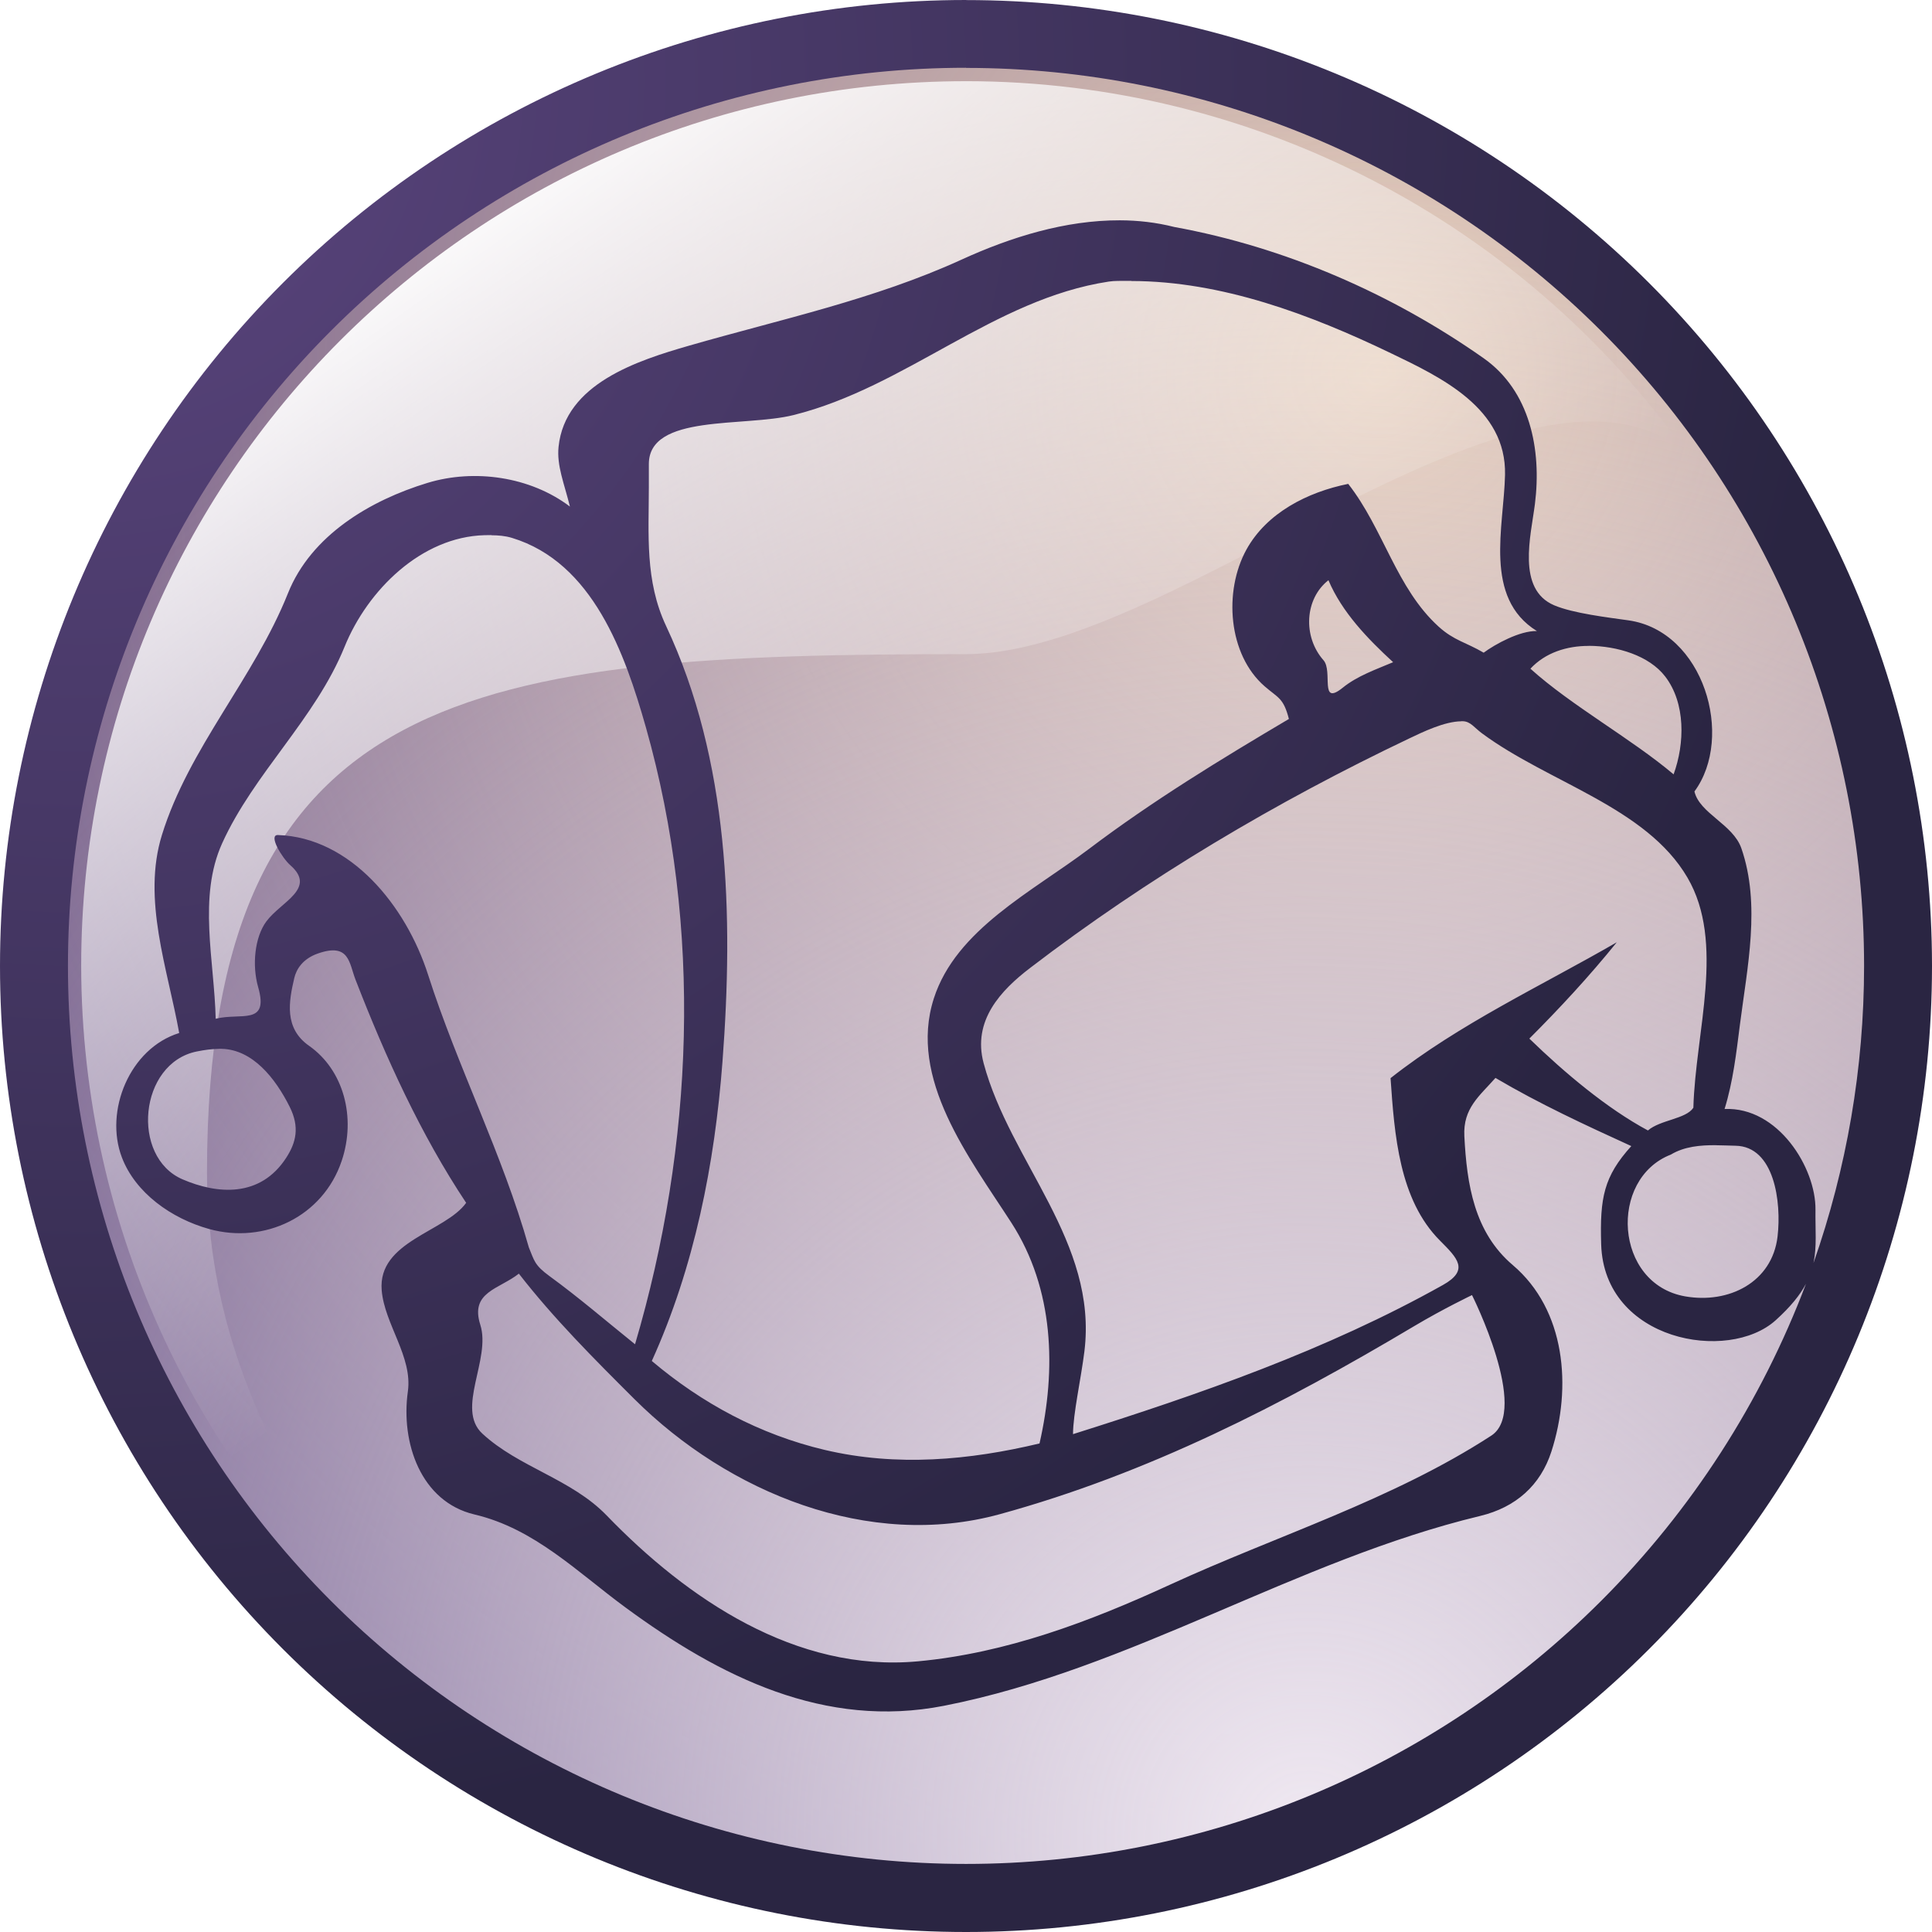
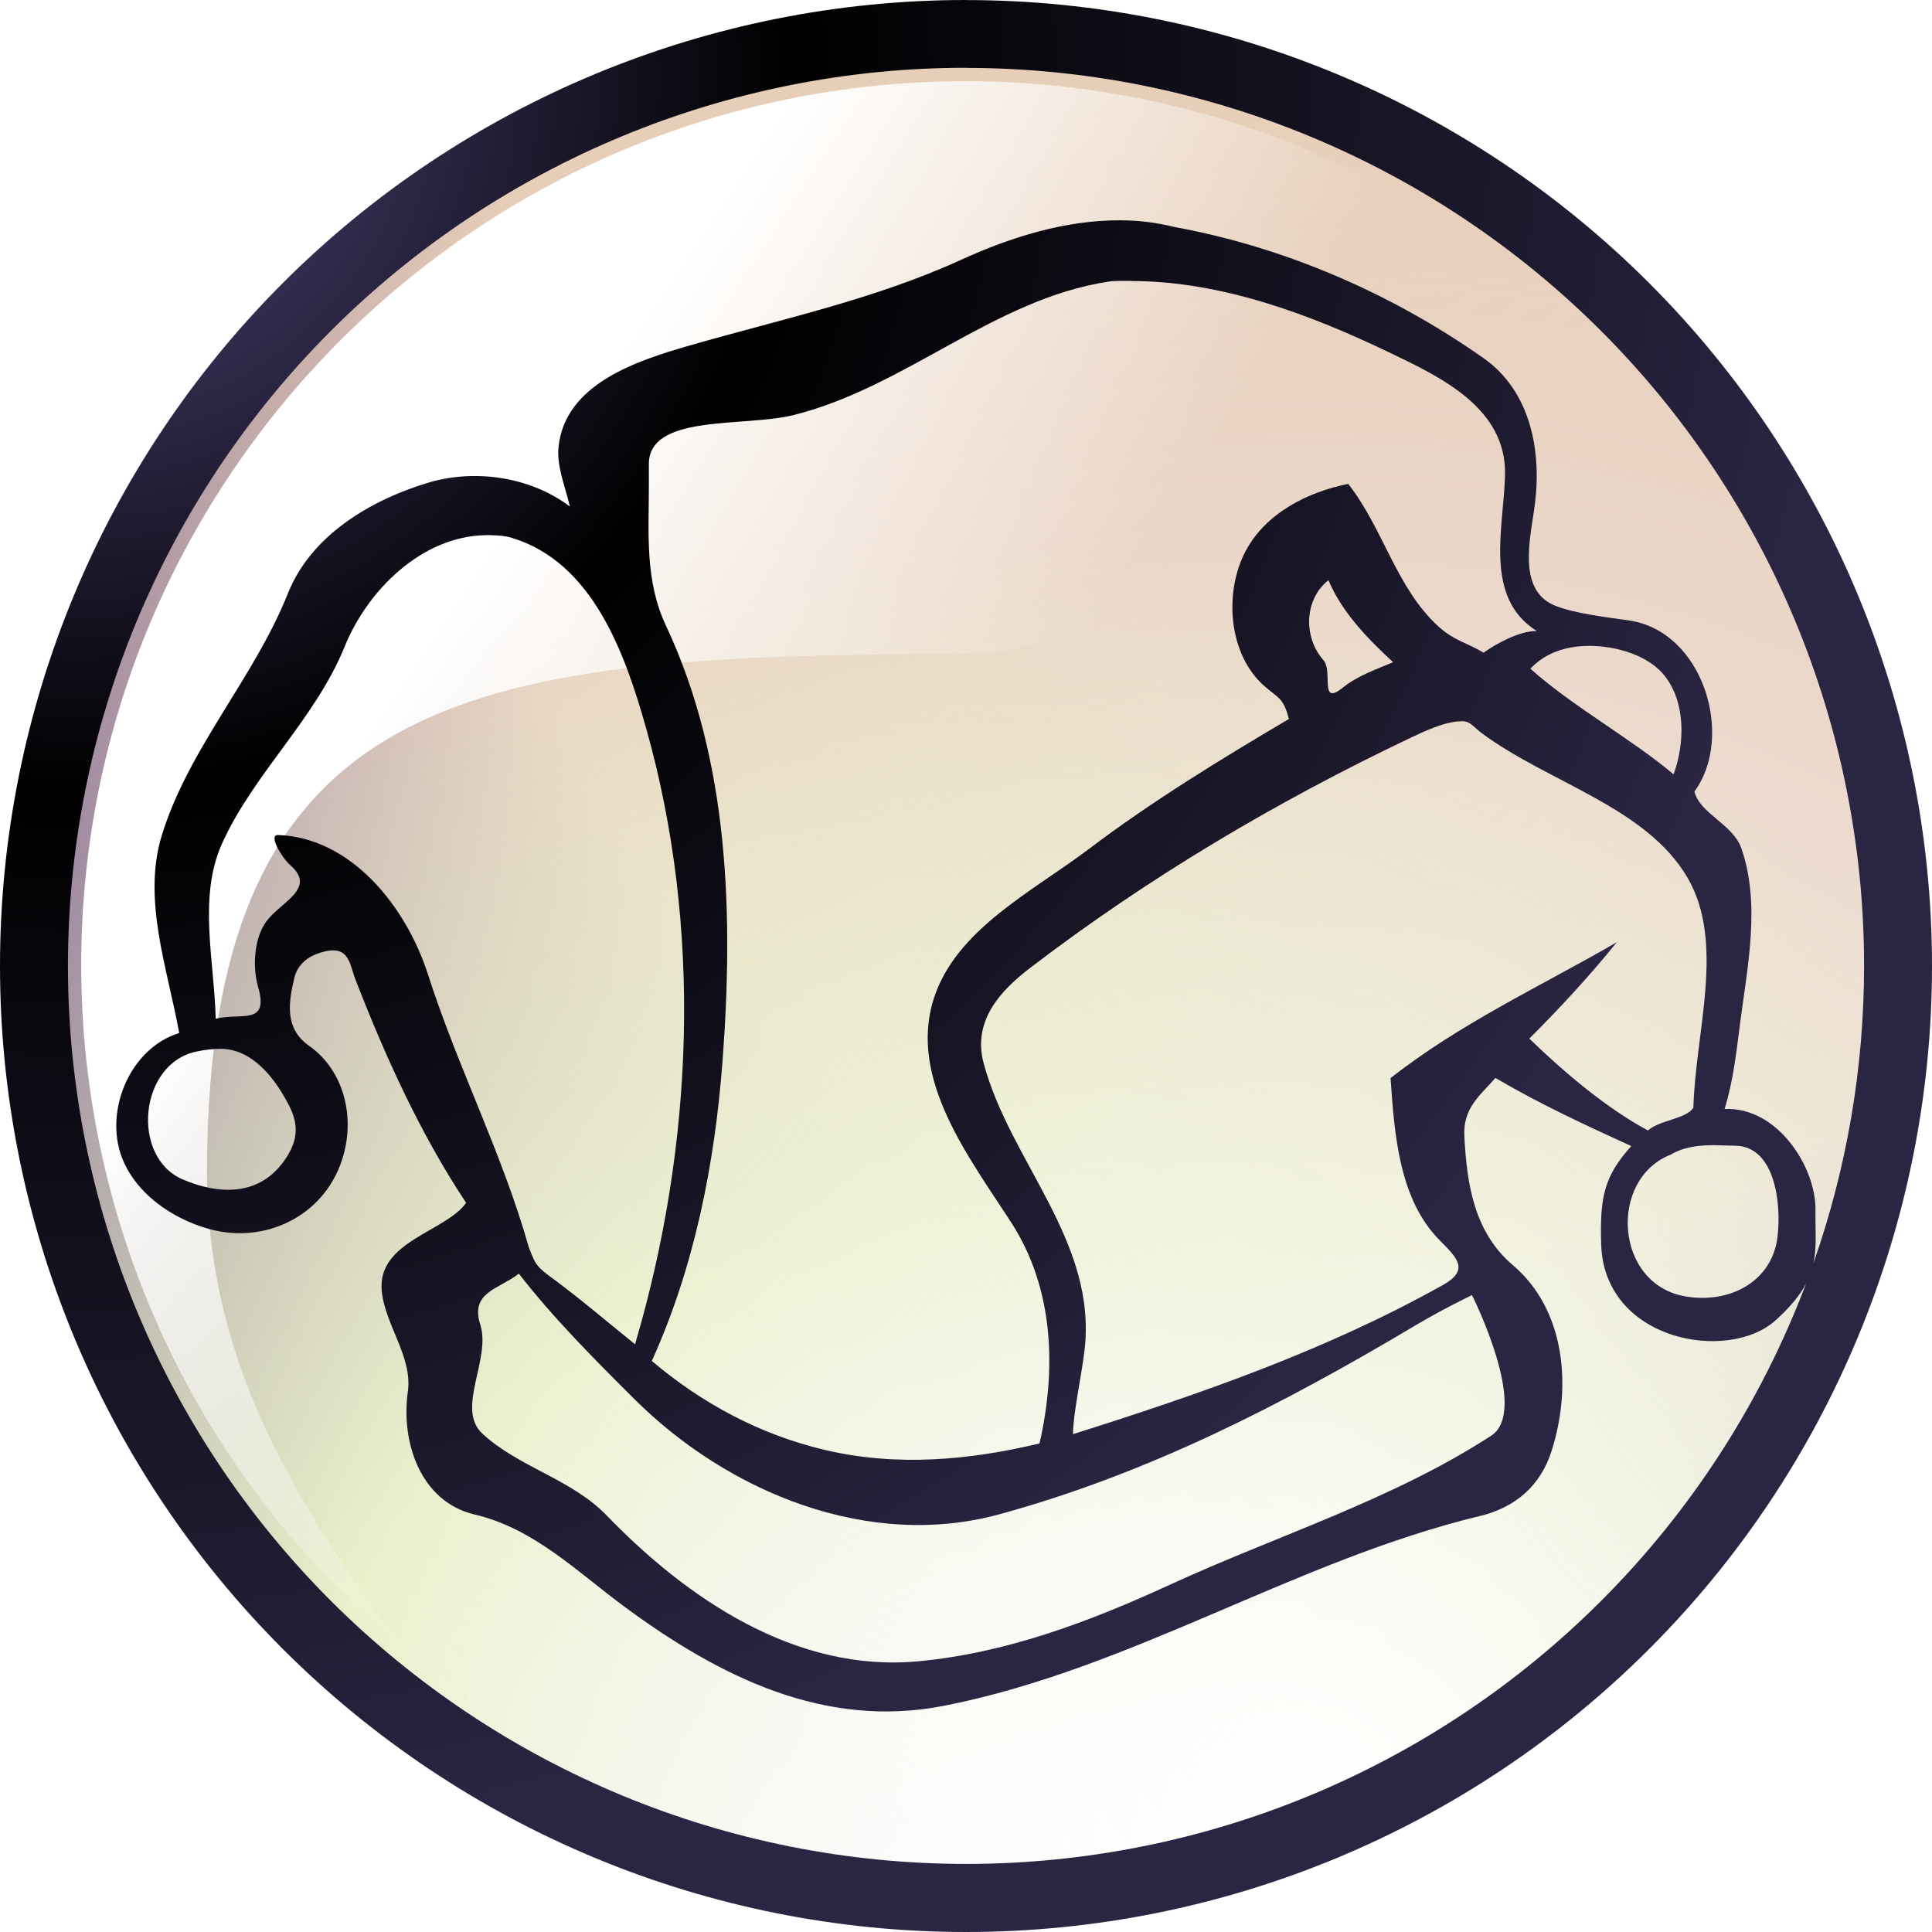
<svg xmlns="http://www.w3.org/2000/svg" width="128" height="128" version="1.1" viewBox="0 0 128 128">
  <defs>
-     <linearGradient id="biloue" x1="29.357" x2="64.456" y1="12.579" y2="62.118" gradientUnits="userSpaceOnUse">
+     <radialGradient id="biloua" cx="5.379" cy="5.379" r="62" gradientTransform="matrix(9.3661e-6 1.891 -1.891 1.1385e-5 15.55 -4.7927)" gradientUnits="userSpaceOnUse">
+       <stop stop-color="#5c4680" offset="0" />
+       <stop stop-color="#2a2542" offset="0.2" />
+       <stop stop-color="#000" offset="0.4" />
+       <stop stop-color="#2a2542" offset="1" />
+     </radialGradient>
+     <radialGradient id="biloub" cx="64" cy="128" r="92" gradientUnits="userSpaceOnUse">
+       <stop stop-color="#fff" offset="0" />
+       <stop stop-color="rgb(223, 238, 167)" offset=".5" />
+       <stop stop-color="rgb(223, 238, 167)" stop-opacity="0" offset="1" />
+     </radialGradient>
+     <radialGradient id="bilouc" cx="15.023" cy="-37.564" r="58.621" gradientTransform="matrix(0 2 -2 0 16.136 -5.3795)" gradientUnits="userSpaceOnUse">
+       <stop stop-color="#e7ceb8" offset="0" />
+       <stop stop-color="#e7ceb8" offset=".5" />
+       <stop stop-color="#e7ceb8" stop-opacity="0" offset="1" />
+     </radialGradient>
+     <radialGradient id="biloud" cx="123.08" cy="104.66" r="58.621" gradientTransform="matrix(0 -2 2 -1.9982e-8 -122.62 367.86)" gradientUnits="userSpaceOnUse">
+       <stop stop-color="#fff" offset="0" />
+       <stop stop-color="#f0e9f2" stop-opacity="0" offset="1" />
+     </radialGradient>
+     <linearGradient id="biloue" x1="30" x2="60" y1="40" y2="60" gradientUnits="userSpaceOnUse">
      <stop stop-color="#fff" offset="0" />
      <stop stop-color="#fff" stop-opacity="0" offset="1" />
    </linearGradient>
-     <radialGradient id="biloud" cx="123.08" cy="104.66" r="58.621" gradientTransform="matrix(0 -2 2 -1.9982e-8 -122.62 367.86)" gradientUnits="userSpaceOnUse">
-       <stop stop-color="#f0e9f2" offset="0" />
-       <stop stop-color="#f0e9f2" stop-opacity="0" offset="1" />
-     </radialGradient>
-     <radialGradient id="bilouc" cx="15.023" cy="-37.564" r="58.621" gradientTransform="matrix(0 2 -2 0 16.136 -5.3795)" gradientUnits="userSpaceOnUse">
-       <stop stop-color="#e7ceb8" offset="0" />
-       <stop stop-color="#e7ceb8" stop-opacity="0" offset="1" />
-     </radialGradient>
-     <radialGradient id="biloub" cx="128" cy="128" r="64" gradientTransform="matrix(5.0621e-8 -2 2 1.9053e-7 -128 384)" gradientUnits="userSpaceOnUse">
-       <stop stop-color="#5c4680" offset="0" />
-       <stop stop-color="#2a2542" offset="1" />
-     </radialGradient>
-     <radialGradient id="biloua" cx="5.379" cy="5.379" r="62" gradientTransform="matrix(9.3661e-6 1.891 -1.891 1.1385e-5 15.55 -4.7927)" gradientUnits="userSpaceOnUse">
-       <stop stop-color="#5c4680" offset="0" />
-       <stop stop-color="#2a2542" offset="1" />
-     </radialGradient>
  </defs>
  <circle cx="64" cy="64" r="60.512" fill="#5c4680" />
  <circle cx="64" cy="64" r="60.512" fill="url(#bilouc)" />
+   <circle cx="64" cy="64" r="60.512" fill="url(#biloub)" />
  <circle cx="64" cy="64" r="60.512" fill="url(#biloud)" />
  <path fill="url(#biloue)" d="m64 5.379c-32.375 5.7e-5 -58.621 26.246-58.621 58.621 0.023 17.322 7.706 33.747 20.986 44.867-7.177-9.928-12.602-18.925-12.651-31.176-8.64e-4 -32.376 17.91-34.352 50.286-34.353 13.885 0.006 37.19-22.262 47.777-13.278-10.99-15.478-28.795-24.675-47.777-24.682z" />
  <path fill="url(#biloua)" d="m64 0c-16.975 0-33.256 6.744-45.256 18.744-12 12-18.744 28.281-18.744 45.256-3.4356e-8 16.975 6.744 33.256 18.744 45.256 12 12 28.281 18.744 45.256 18.744 16.975 0 33.256-6.744 45.256-18.744 11.987-11.987 18.731-28.25 18.744-45.206a2.249 2.249 0 0 0 6.2e-4 -0.047 2.249 2.249 0 0 0 0-6.25e-4 2.249 2.249 0 0 0 0-6.25e-4 2.249 2.249 0 0 0 0-6.25e-4 2.249 2.249 0 0 0 0-6.25e-4 2.249 2.249 0 0 0-6.2e-4 -0.052c-0.014-16.956-6.756-33.212-18.744-45.2-12-12-28.281-18.744-45.256-18.744zm0 4.499c15.781 0 30.912 6.269 42.075 17.425 11.156 11.156 17.425 26.287 17.425 42.069v0.002c0 6.769-1.154 13.419-3.351 19.681 0.231-1.093 0.114-2.184 0.131-3.527 0.035-2.771-2.476-6.831-6.023-6.675 0.56-1.806 0.776-3.692 1.014-5.562 0.489-3.834 1.393-7.981 0.098-11.712-0.551-1.59-2.771-2.309-3.108-3.763 2.66-3.611 0.626-10.625-4.369-11.337-1.321-0.189-3.658-0.459-4.924-0.998-2.499-1.063-1.541-4.607-1.276-6.706 0.455-3.613-0.325-7.5-3.396-9.662-6.086-4.282-13.156-7.356-20.487-8.694-1.207-0.305-2.414-0.441-3.616-0.444-3.605-0.009-7.194 1.099-10.487 2.604-5.783 2.644-11.987 3.954-18.056 5.702-3.421 0.986-8.213 2.521-8.644 6.7-0.13 1.259 0.383 2.446 0.752 3.959-2.636-1.995-6.338-2.507-9.425-1.571-3.791 1.151-7.719 3.469-9.256 7.319-2.248 5.629-6.562 10.237-8.35 16.012-1.321 4.271 0.374 8.838 1.145 13.119-3.277 1.015-4.971 5.16-3.796 8.244 0.891 2.338 3.266 4.046 5.792 4.744 3.647 1.008 7.525-0.811 8.769-4.515 0.973-2.891 0.126-6.022-2.16-7.625-1.674-1.173-1.339-2.944-0.982-4.482 0.136-0.587 0.555-1.283 1.571-1.636 2.088-0.726 2.057 0.626 2.487 1.734 1.994 5.143 4.318 10.256 7.331 14.787-1.373 1.923-5.866 2.542-5.596 5.792 0.187 2.249 2.059 4.402 1.734 6.706-0.478 3.388 0.851 7.306 4.418 8.15 3.978 0.936 6.825 3.829 10 6.16 6.287 4.623 13.212 8.062 21.106 6.513 12.4-2.432 23.281-9.631 35.512-12.575 2.374-0.571 4.009-2.038 4.728-4.274 1.371-4.259 0.94-9.375-2.562-12.35-2.554-2.171-3.041-5.337-3.207-8.537-0.097-1.861 1.016-2.671 2.061-3.861 2.895 1.71 5.943 3.12 9 4.516-1.821 2.016-2.09 3.424-1.996 6.513 0.194 6.4 8.412 7.869 11.562 5.025 0.991-0.895 1.616-1.677 2.008-2.416-2.957 7.812-7.556 14.994-13.575 21.012-11.156 11.156-26.294 17.425-42.075 17.425-15.781 0-30.912-6.269-42.075-17.425-11.156-11.156-17.425-26.294-17.425-42.075-2e-7 -15.781 6.269-30.912 17.425-42.075 11.156-11.156 26.294-17.425 42.075-17.425zm10.962 14.119c5.981 0.008 11.856 2.217 17.181 4.779 3.326 1.599 7.662 3.644 7.569 8.056-0.071 3.444-1.452 8.144 2.111 10.356-1.125-0.033-2.767 0.872-3.526 1.433-1.176-0.692-1.964-0.8-2.986-1.728-2.805-2.547-3.645-6.463-5.988-9.456-2.703 0.545-5.4 1.919-6.744 4.353-1.519 2.758-1.22 6.956 1.211 9.062 0.91 0.788 1.24 0.761 1.603 2.16-4.523 2.676-9.037 5.429-13.231 8.6-3.757 2.838-8.825 5.341-10.294 9.919-1.708 5.321 2.344 10.531 5.137 14.856 2.844 4.405 2.979 9.744 1.866 14.625-4.649 1.11-9.463 1.553-14.231 0.427-4.304-1.017-8.137-3.087-11.456-5.892 2.821-6.226 4.169-13.056 4.682-19.825 0.734-9.694 0.452-19.962-3.735-28.869-1.413-3.004-1.143-6.074-1.143-9.225v-1.506c0-3.336 6.319-2.429 9.581-3.243 7.456-1.857 13.281-7.688 20.887-8.844 0.403-0.061 0.812-0.042 1.218-0.046 0.095-9.88e-4 0.19-0.001 0.285-0.001zm-42.406 16.844c0.454 0.003 0.914 0.038 1.362 0.174 5.367 1.632 7.487 7.669 8.875 12.556 3.761 13.275 3.174 27.675-0.72 40.869-1.859-1.494-3.716-3.094-5.664-4.513-1.011-0.736-1.009-1.033-1.371-1.901-1.753-6.209-4.716-11.944-6.675-18.062-1.473-4.6-5.155-9.106-9.95-9.262-0.659-0.021 0.276 1.521 0.818 1.996 1.776 1.555-0.622 2.42-1.587 3.731-0.772 1.049-0.955 2.901-0.54 4.352 0.735 2.571-1.156 1.671-2.814 2.094-0.089-3.848-1.183-8.062 0.425-11.619 2.104-4.649 6.174-8.244 8.113-13.025 1.532-3.774 5.101-7.281 9.269-7.394 0.149-0.004 0.299-0.007 0.451-0.006zm55.456 2.979c0.907 2.133 2.598 3.877 4.286 5.431-1.144 0.484-2.369 0.906-3.334 1.687-1.574 1.272-0.637-1.09-1.279-1.817-1.386-1.571-1.241-4.079 0.327-5.301zm17.25 4.347c1.886 0.007 4.002 0.649 5.063 2.034 1.356 1.768 1.3 4.428 0.556 6.481-2.816-2.376-6.763-4.544-9.487-7 0.982-1.057 2.402-1.515 3.869-1.51zm-8.45 4.993c0.036-2.5e-4 0.072 2.5e-4 0.107 0.002 0.513 0.018 0.747 0.418 1.266 0.802 4.409 3.265 10.881 4.884 13.612 9.556 2.522 4.314 0.53 10.206 0.393 15.25-0.5 0.753-2.184 0.796-3.011 1.505-2.712-1.457-5.511-3.81-7.856-6.086 2.018-2.018 3.992-4.149 5.792-6.381-5.041 2.911-10.394 5.384-14.987 9 0.259 3.763 0.568 8.05 3.272 10.762 1.161 1.166 1.967 1.952 0.196 2.944-7.706 4.318-16.125 7.237-24.506 9.881 0.003-1.333 0.537-3.719 0.754-5.479 0.896-7.25-4.916-12.537-6.675-19.094-0.758-2.822 1.138-4.831 3.076-6.312 7.781-5.957 16.294-11.006 25.131-15.212 0.874-0.416 2.322-1.123 3.438-1.131zm-82.125 21.706c2.047 0.052 3.545 1.927 4.502 3.835 0.682 1.36 0.423 2.381-0.229 3.387-1.724 2.659-4.577 2.414-6.869 1.424-3.44-1.484-2.886-7.694 0.943-8.469 0.551-0.111 0.961-0.161 1.457-0.177 0.067-0.002 0.134-0.002 0.2-7.5e-4zm99 6.388c0.457 0.003 0.898 0.026 1.299 0.033 2.567 0.045 3.053 3.719 2.781 6.021-0.357 3.019-3.221 4.466-6.119 3.959-4.702-0.821-5.086-7.787-0.949-9.394 0.901-0.544 1.982-0.629 2.987-0.622zm-79.312 8.506c2.312 2.976 4.986 5.65 7.656 8.312 6.241 6.214 15.544 10.006 24.212 7.625 9.819-2.694 18.662-7.225 27.469-12.469 1.917-1.141 3.812-2.046 3.812-2.046s3.841 7.644 1.277 9.312c-6.544 4.253-14.187 6.612-21.3 9.881-5.308 2.441-10.825 4.528-16.687 5.071-8.081 0.749-15.275-4.131-20.612-9.656-2.355-2.438-5.824-3.19-8.244-5.429-1.779-1.644 0.59-4.934-0.137-7.213-0.696-2.18 1.249-2.352 2.558-3.389z" />
</svg>
